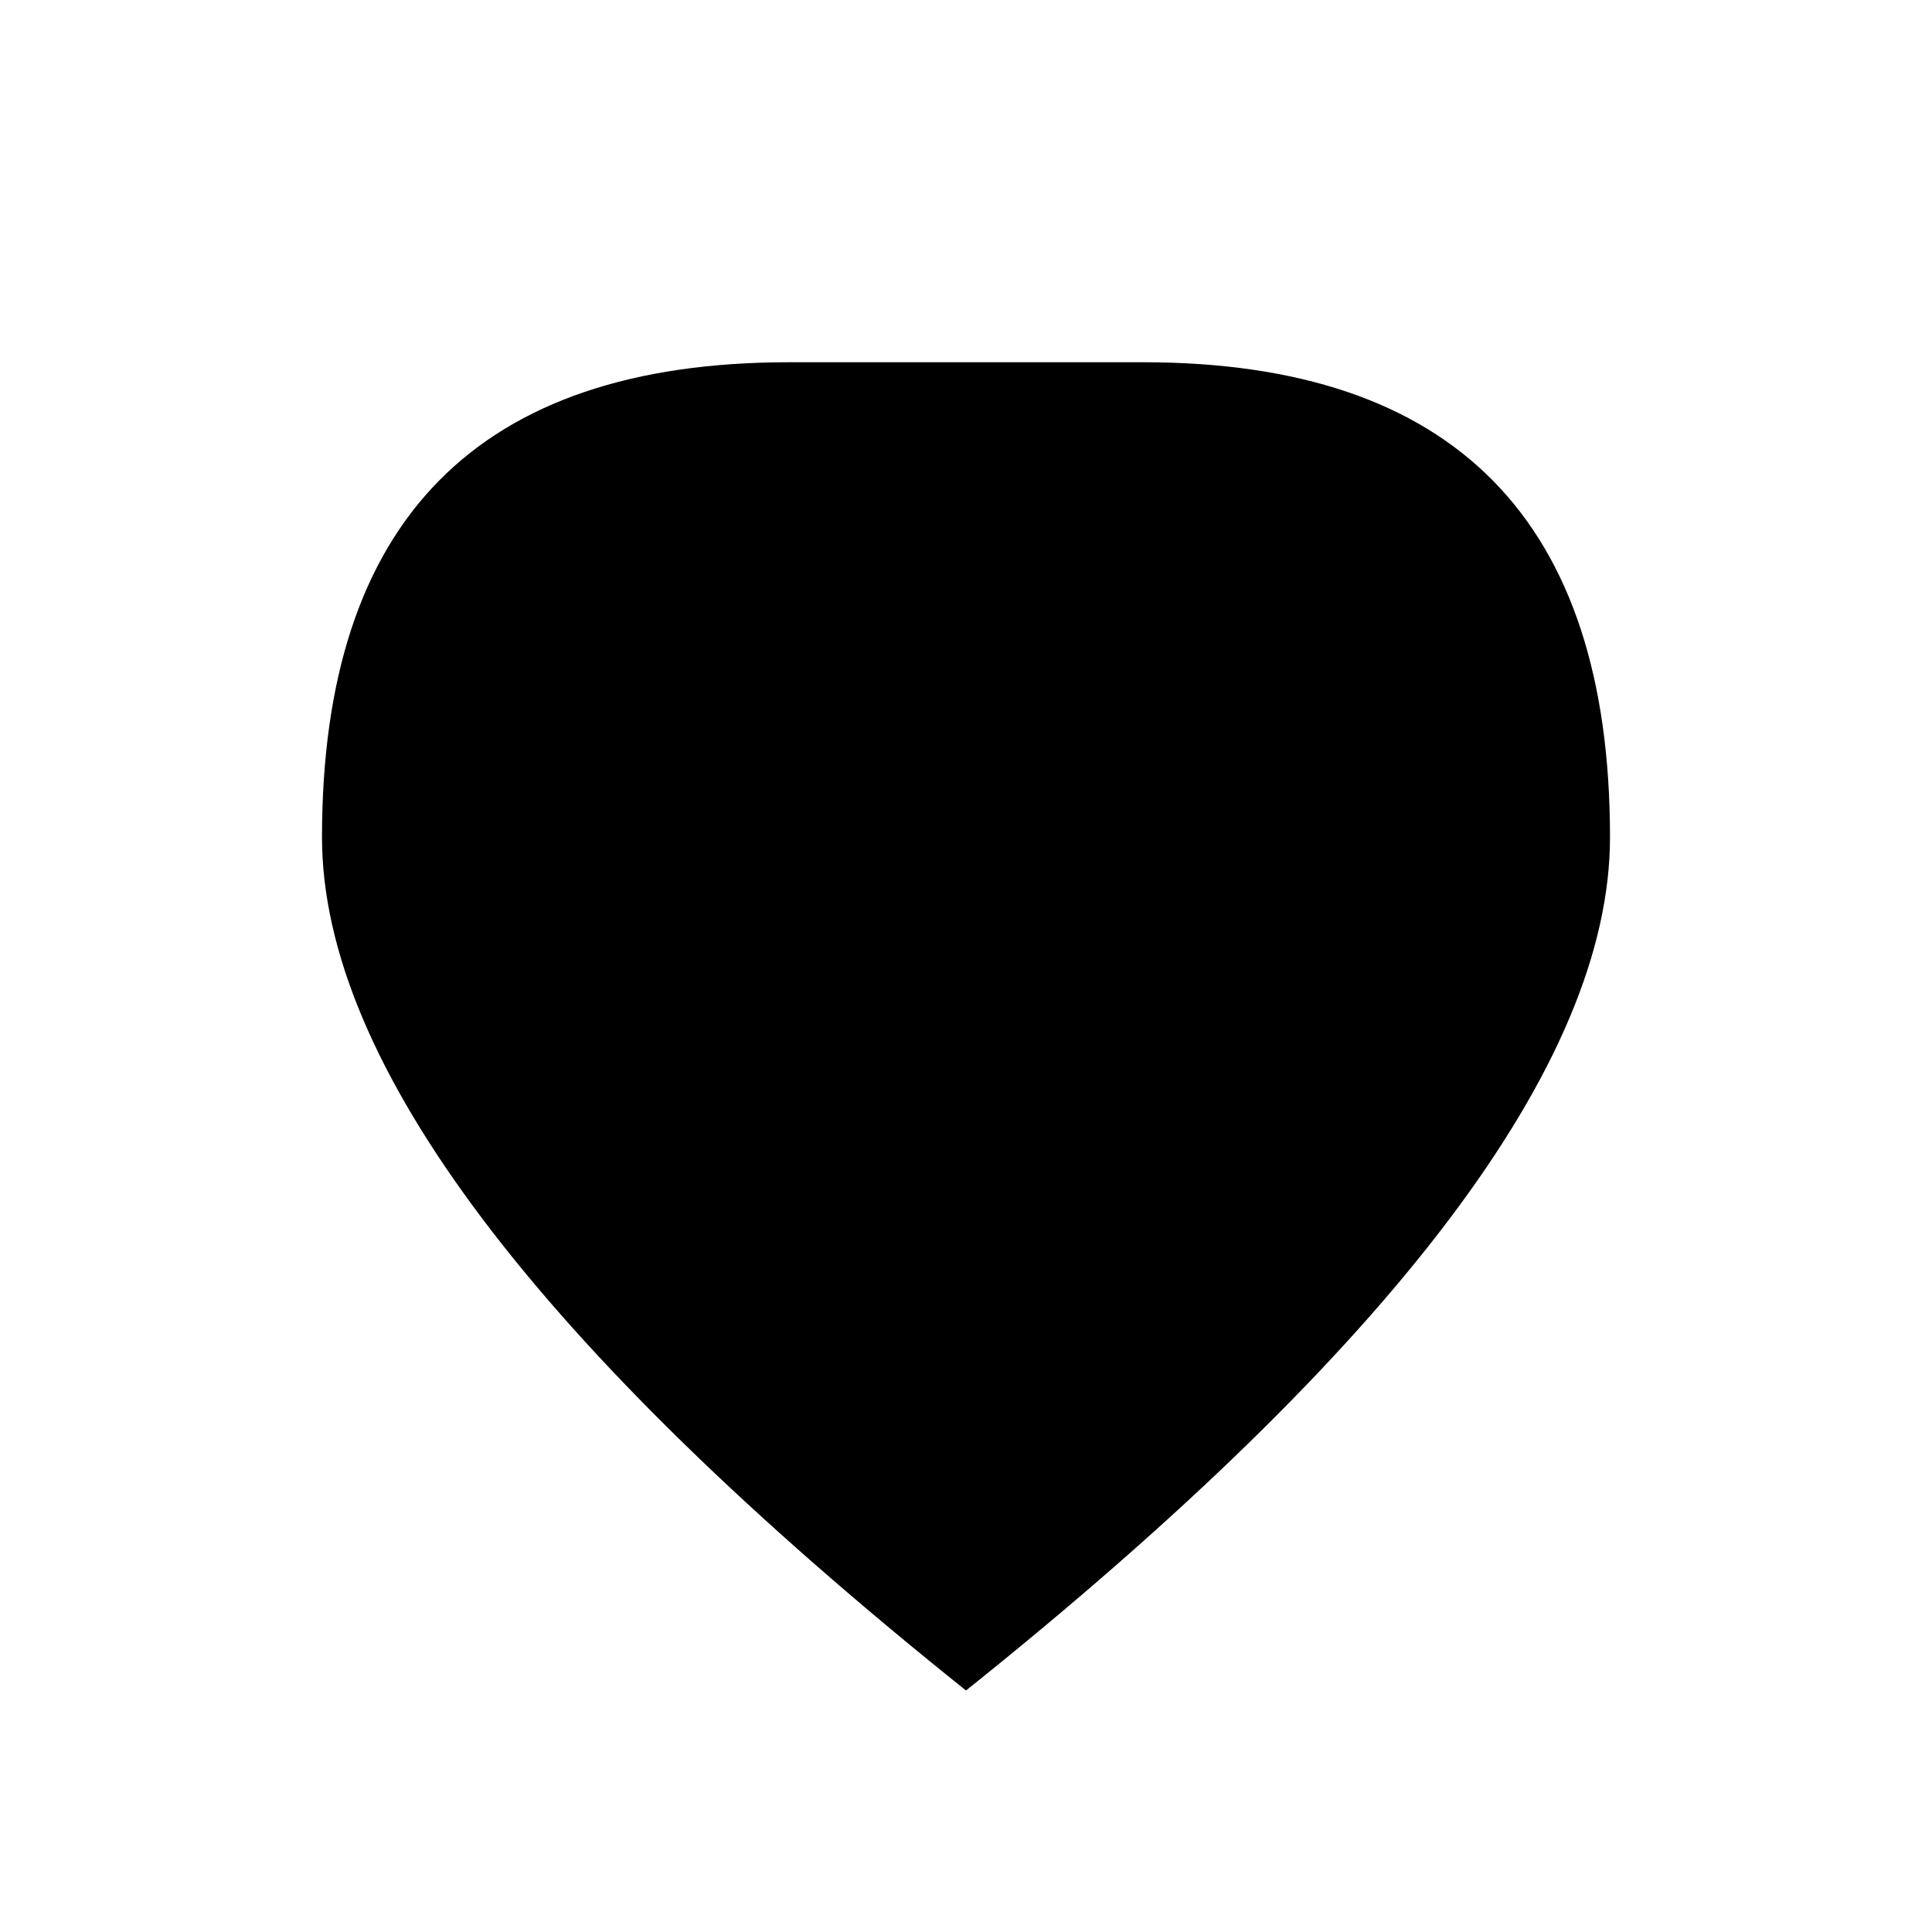
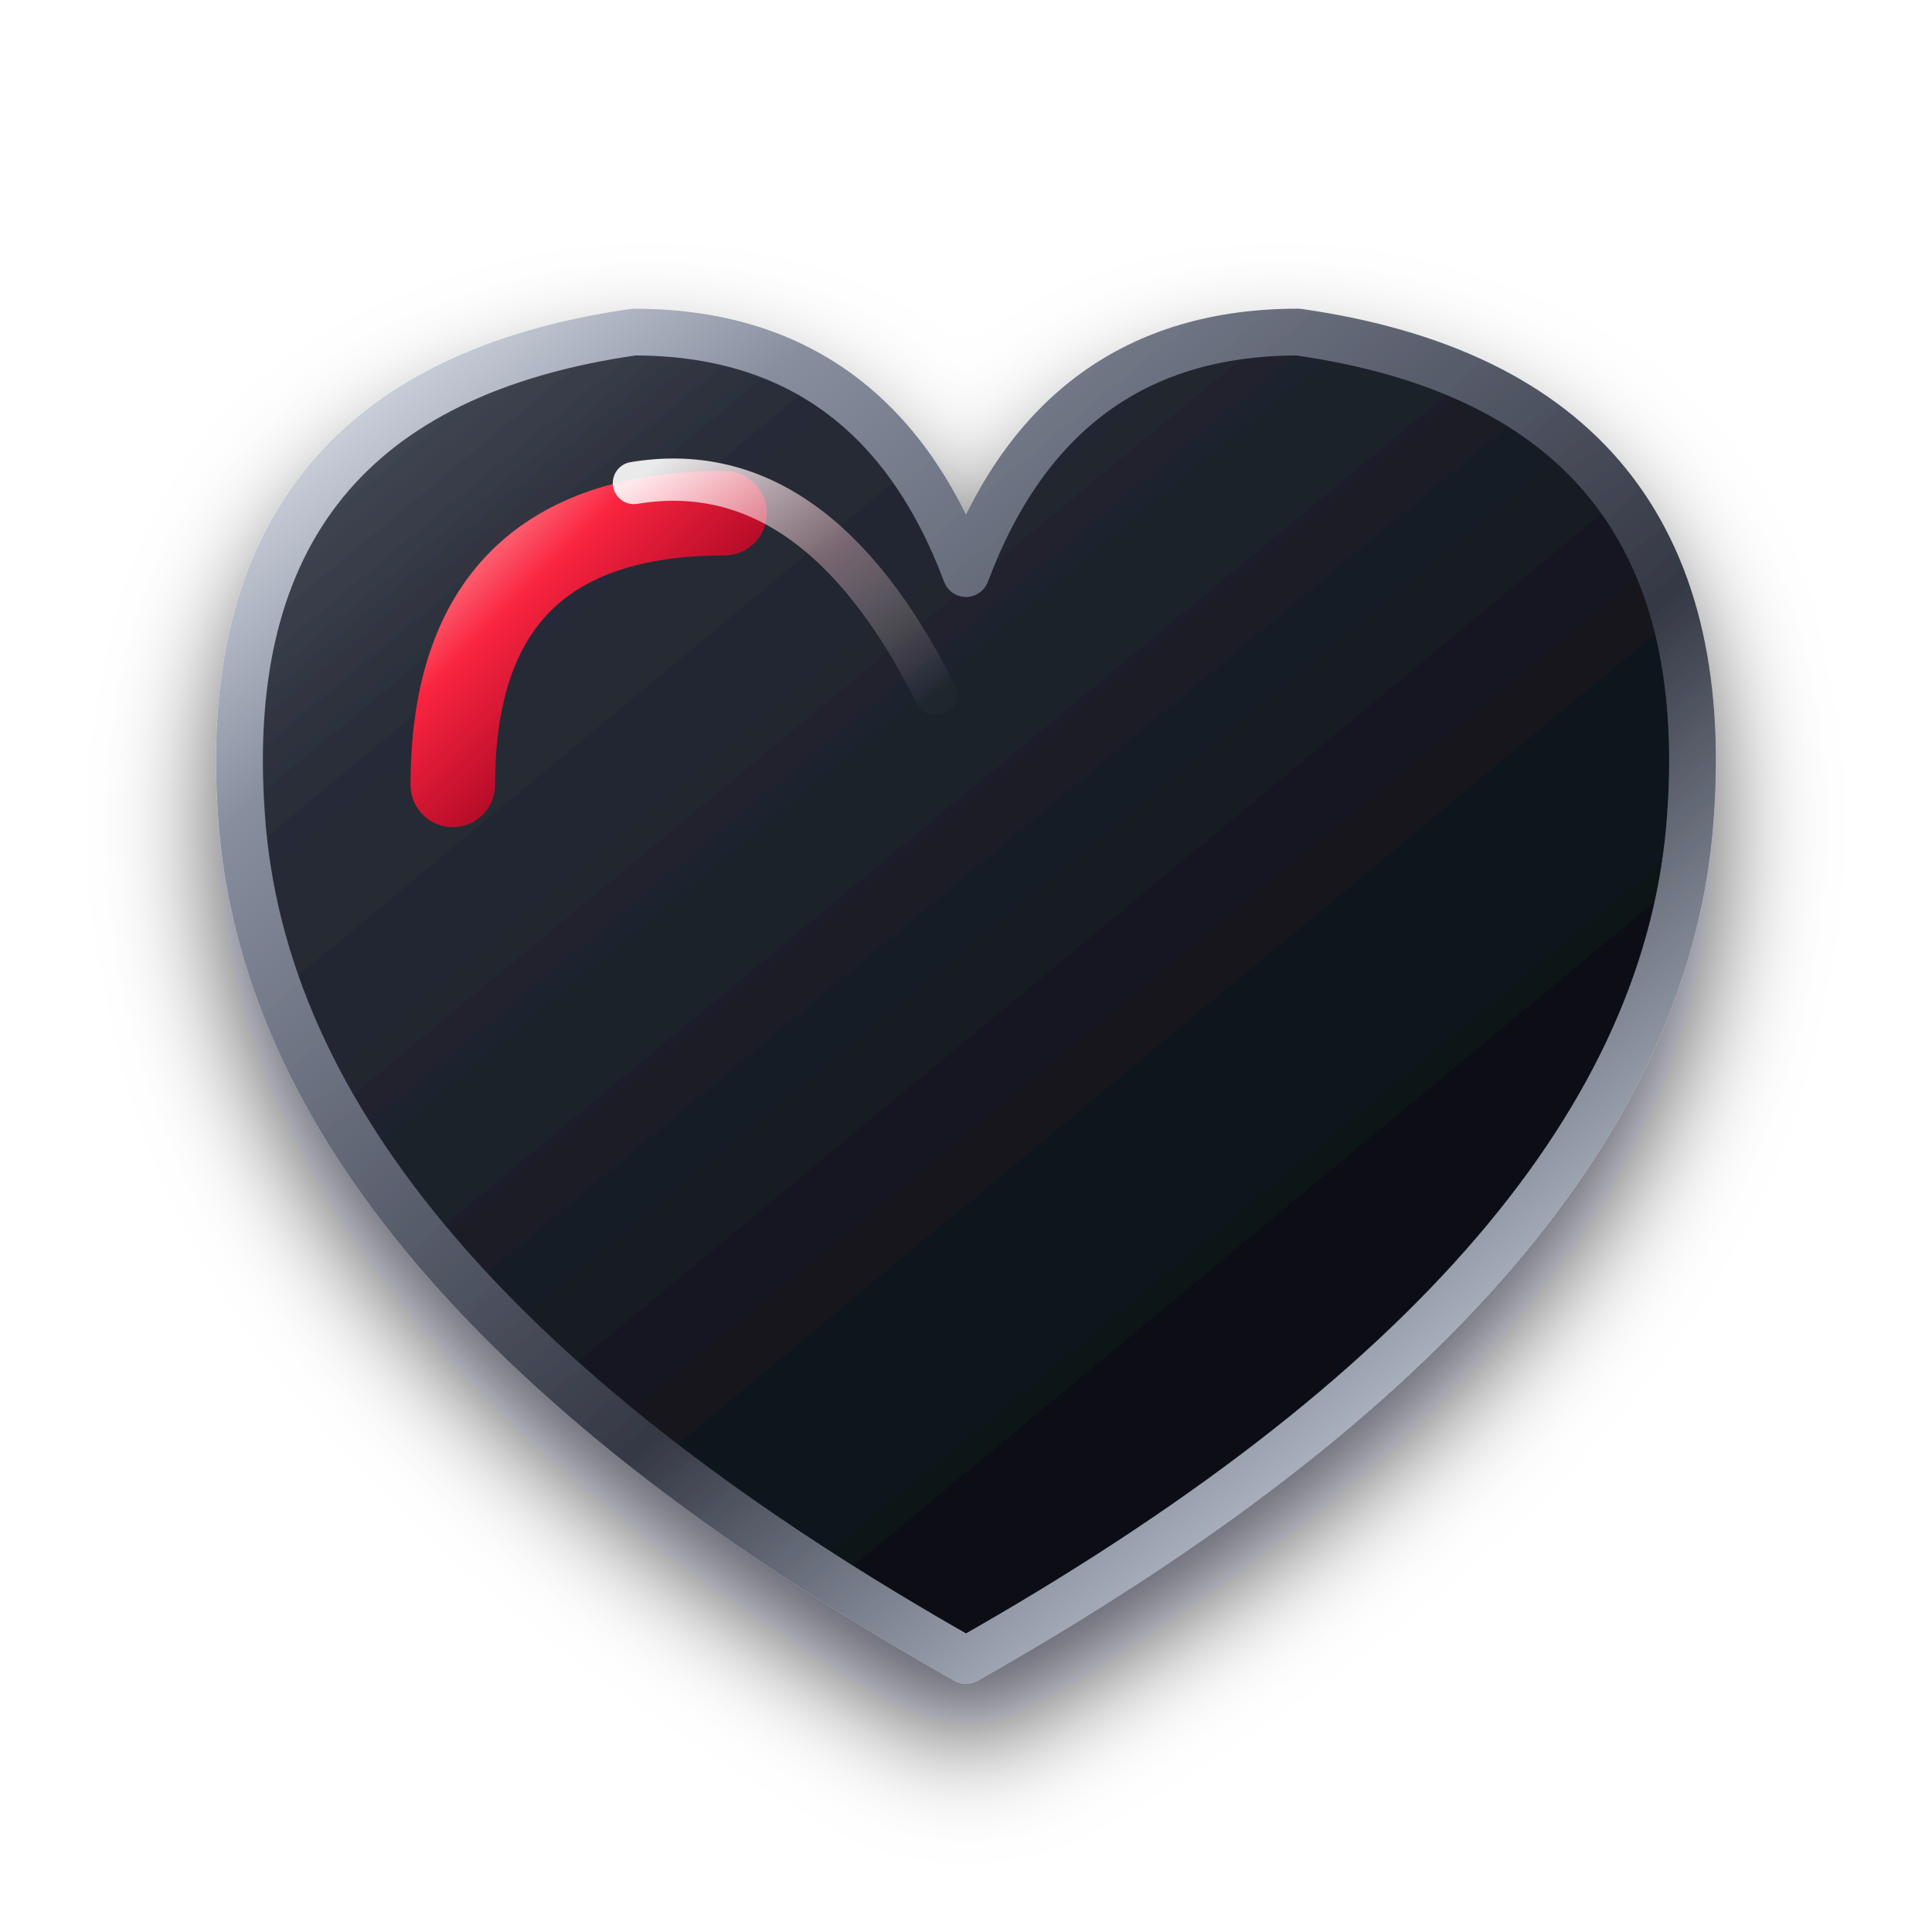
- <svg xmlns="http://www.w3.org/2000/svg" viewBox="0 0 24 24" width="24" height="24">
-   <path fill="currentColor" fill-rule="nonzero" d="M9.80 4.50 Q12.00 4.50 14.20 4.50 Q20.00 4.50 20.00 10.40 Q20.00 14.60 12.00 21.00 Q4.00 14.60 4.00 10.40 Q4.00 4.50 9.80 4.50 Z" />
+ <svg xmlns="http://www.w3.org/2000/svg" viewBox="0 0 64 64" width="64" height="64" role="img" aria-labelledby="t-heart d-heart">
+   <defs>
+     <linearGradient id="graphite" x1="0" x2=".9" y1="0" y2="1">
+       <stop stop-color="#545b69" />
+       <stop offset=".21" stop-color="#292d38" />
+       <stop offset=".62" stop-color="#11151d" />
+       <stop offset="1" stop-color="#06080e" />
+     </linearGradient>
+     <linearGradient id="steel" x1="0" y1="0" x2=".9" y2="1">
+       <stop stop-color="#f0f4fc" />
+       <stop offset=".2" stop-color="#878e9e" />
+       <stop offset=".6" stop-color="#343844" />
+       <stop offset=".84" stop-color="#aab2bf" />
+       <stop offset="1" stop-color="#272c36" />
+     </linearGradient>
+     <linearGradient id="red" x1="0" y1="0" x2="1" y2="1">
+       <stop stop-color="#ff9ba0" />
+       <stop offset=".28" stop-color="#fa243f" />
+       <stop offset=".68" stop-color="#a80724" />
+       <stop offset="1" stop-color="#4d0518" />
+     </linearGradient>
+     <radialGradient id="garnet" cx=".35" cy=".21">
+       <stop stop-color="#ff9a9a" />
+       <stop offset=".28" stop-color="#ee203f" />
+       <stop offset=".76" stop-color="#89051c" />
+       <stop offset="1" stop-color="#320711" />
+     </radialGradient>
+     <linearGradient id="shine" x1="0" y1="0" x2="1" y2="1">
+       <stop stop-color="#fff" stop-opacity=".9" />
+       <stop offset=".5" stop-color="#f7c6cf" stop-opacity=".4" />
+       <stop offset="1" stop-color="#fff" stop-opacity=".02" />
+     </linearGradient>
+     <filter id="shadow" x="-35%" y="-35%" width="170%" height="170%">
+       <feDropShadow dx="0" dy="2" stdDeviation="1.8" flood-color="#010308" flood-opacity=".65" />
+     </filter>
+   </defs>
+   <style>.body{fill:url(#graphite);stroke:url(#steel);stroke-width:1.55;filter:url(#shadow)}.enamel{fill:none;stroke:url(#red);stroke-width:2.8;stroke-linecap:round;stroke-linejoin:round}.glint{fill:none;stroke:url(#shine);stroke-width:1.4;stroke-linecap:round}.gem{fill:url(#garnet);stroke:url(#steel);stroke-width:1.15}.void{fill:#07090f;stroke:url(#red);stroke-width:2}</style>
+   <g stroke-linecap="round" stroke-linejoin="round">
+     <path class="body" d="M32 55 Q9 42 8 27 Q7 13 21 11 Q29 11 32 19 Q35 11 43 11 Q57 13 56 27 Q55 42 32 55 Z" />
+     <path class="enamel" d="M15 26 Q15 17 24 17" />
+     <path class="glint" d="M21 16 Q27 15 31 23" />
+   </g>
</svg>
